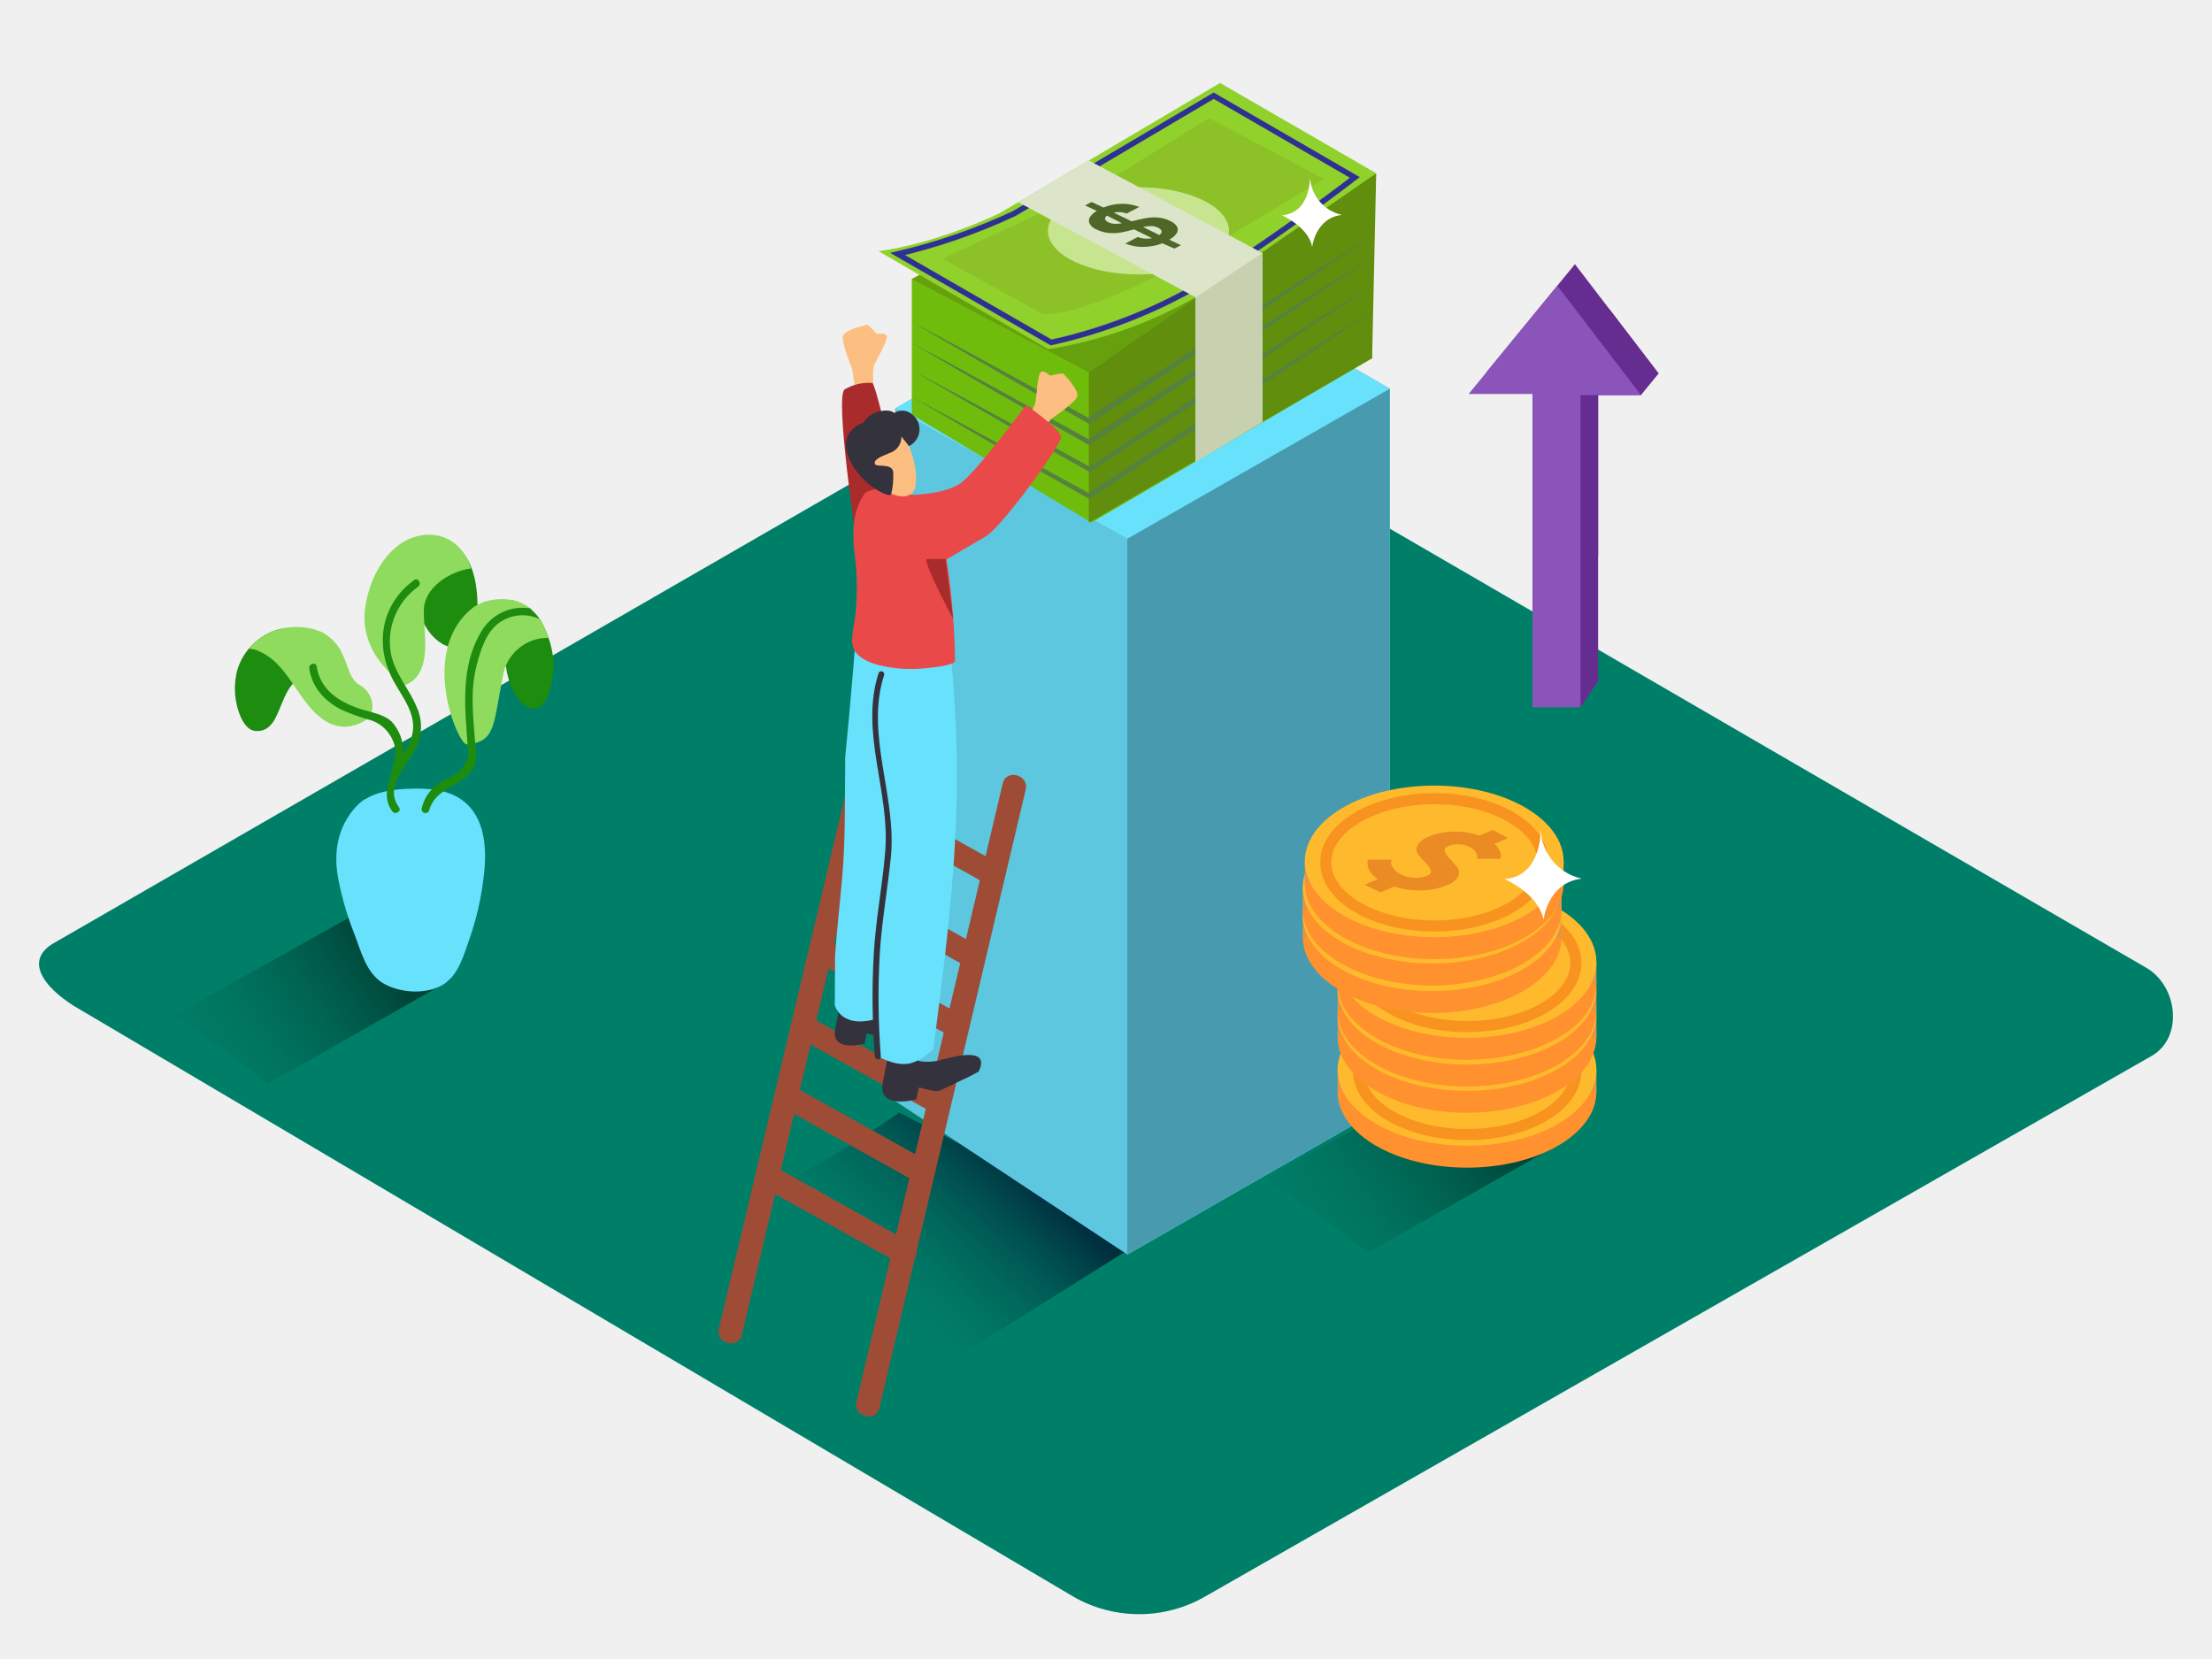
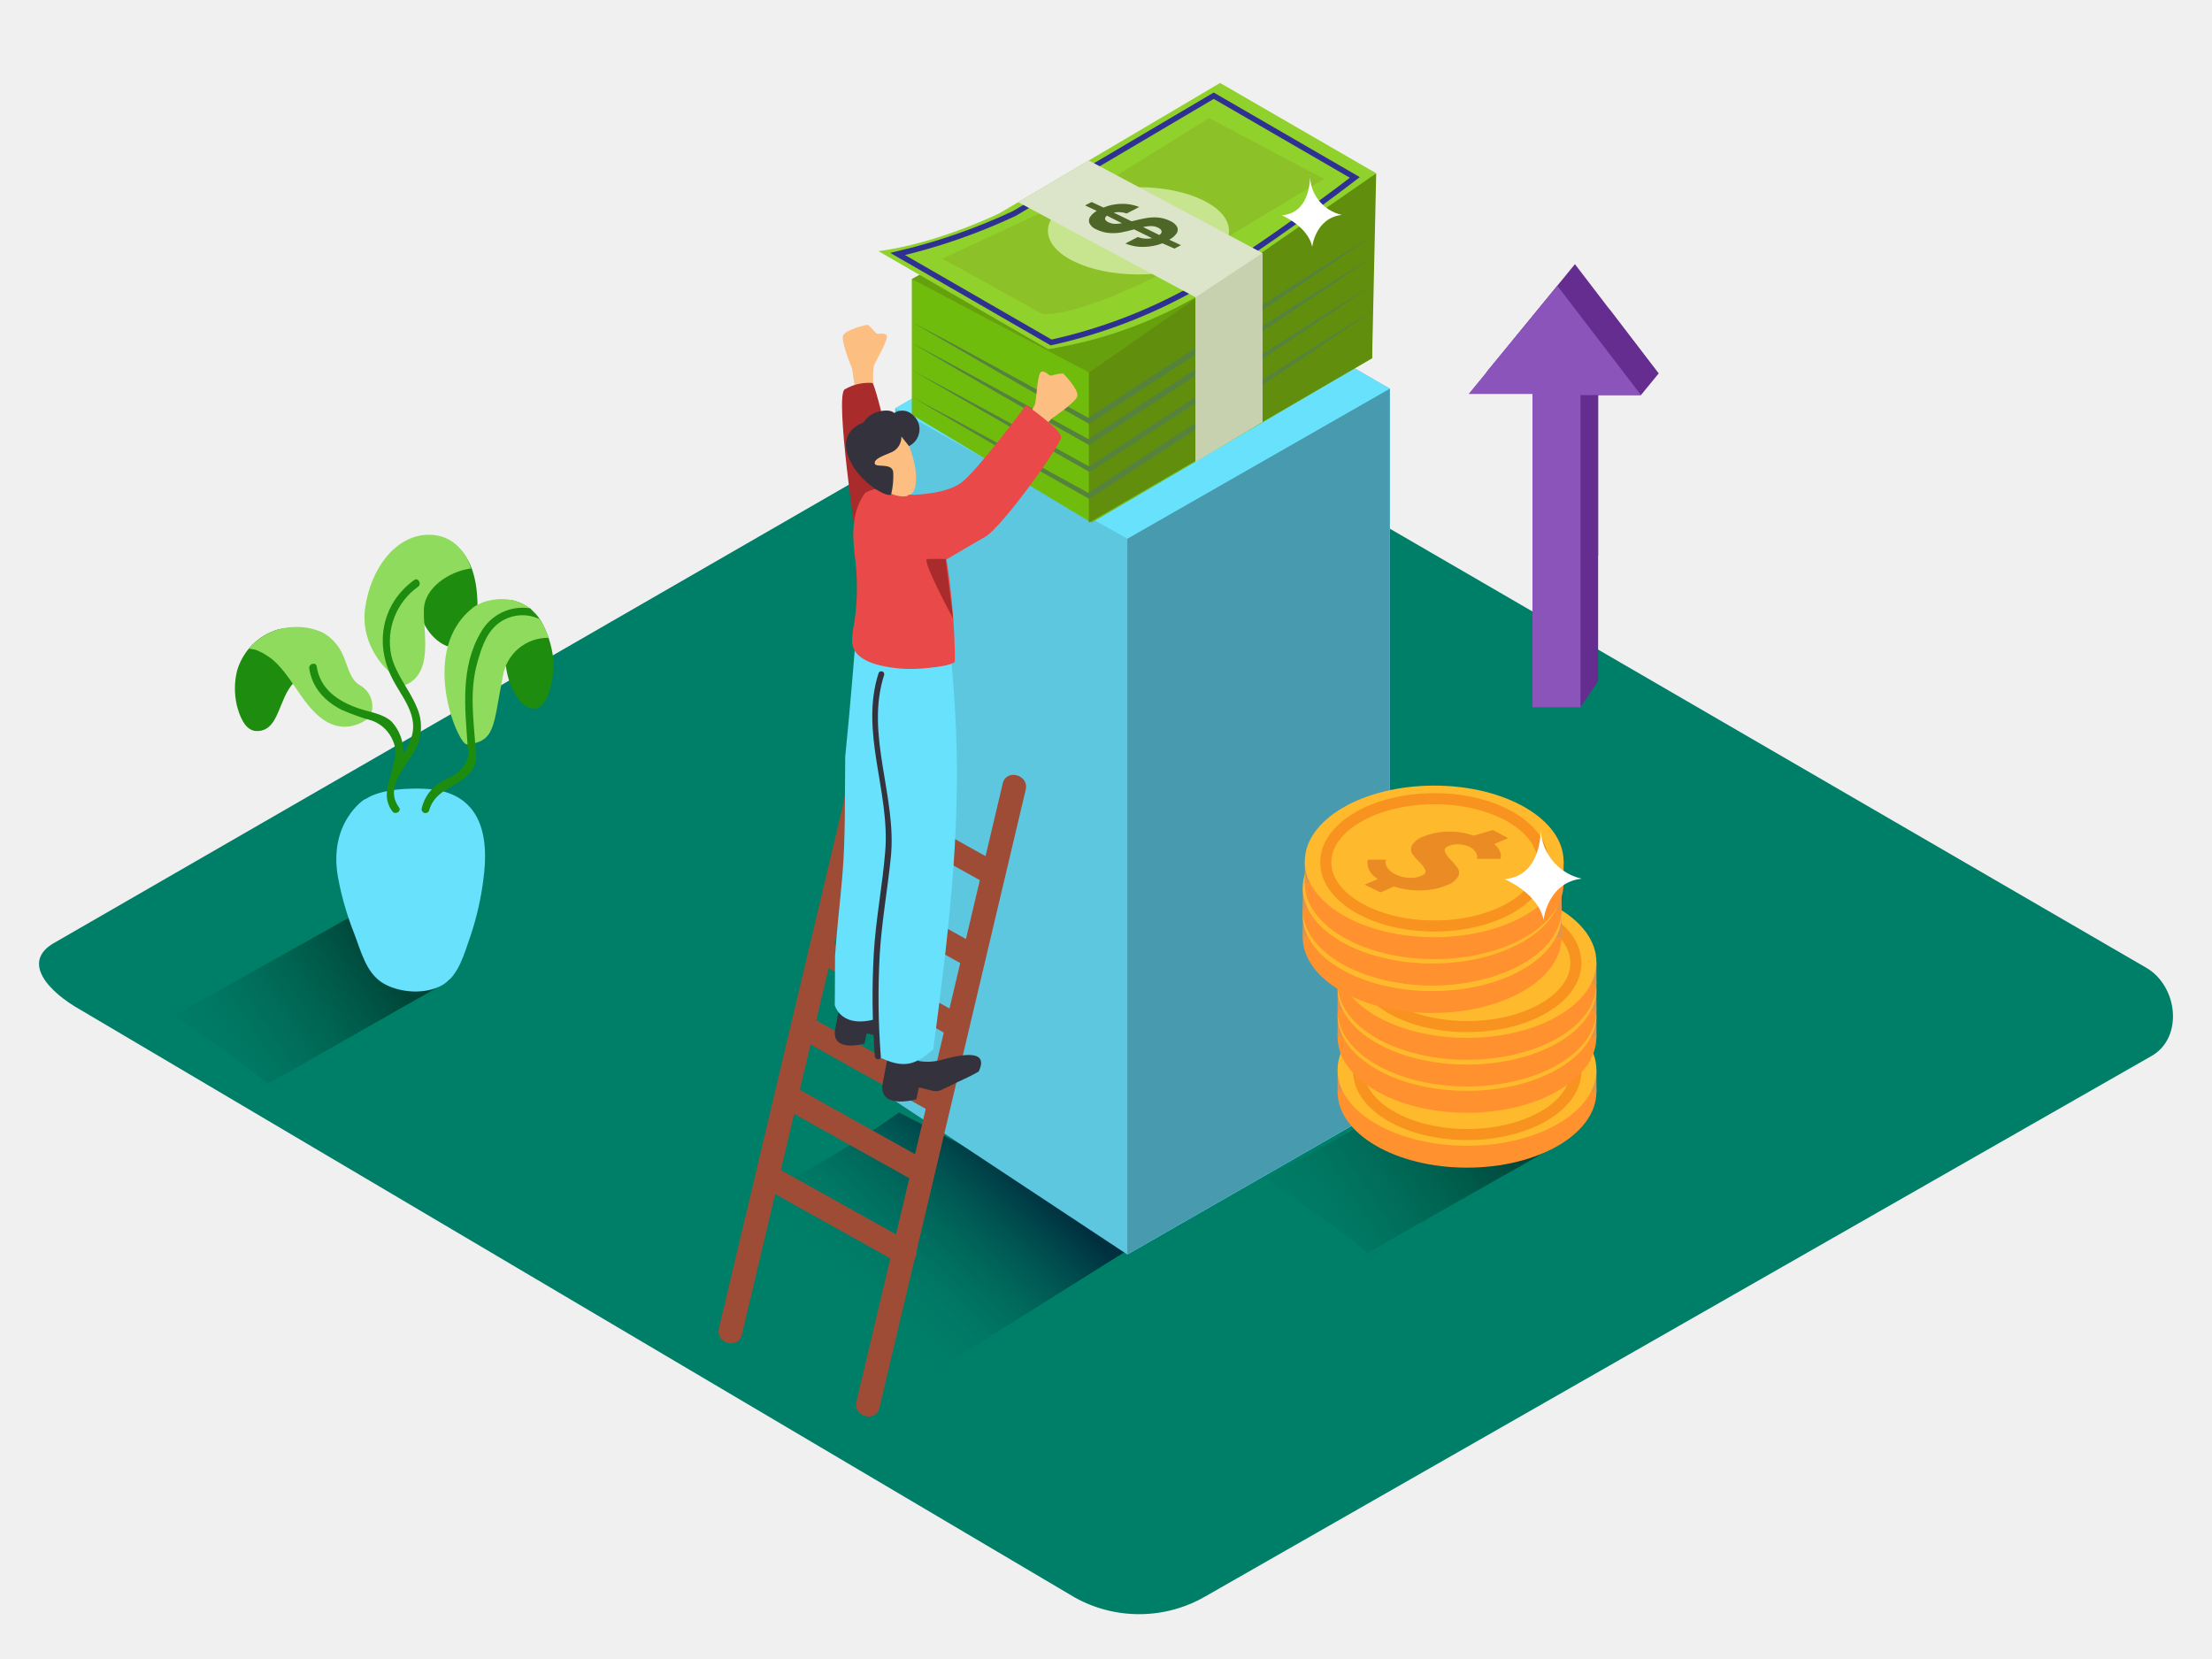
<svg xmlns="http://www.w3.org/2000/svg" xmlns:xlink="http://www.w3.org/1999/xlink" viewBox="0 0 400 300" data-imageid="money-motivation-isometric" imageName="Money motivation" class="illustrations_image" style="width: 172px;">
  <defs>
    <linearGradient id="linear-gradient" x1="28.97" y1="198.44" x2="69.06" y2="172.16" gradientUnits="userSpaceOnUse">
      <stop offset="0" stop-color="#fff" stop-opacity="0" />
      <stop offset="0.99" stop-color="gray" />
    </linearGradient>
    <linearGradient id="linear-gradient-2" x1="226.15" y1="229.25" x2="269.82" y2="200.62" xlink:href="#linear-gradient" />
    <linearGradient id="linear-gradient-3" x1="1129.51" y1="234.82" x2="1102.87" y2="206.57" gradientTransform="matrix(-1, 0, 0, 1, 1282.61, 0)" gradientUnits="userSpaceOnUse">
      <stop offset="0" stop-color="#fff" stop-opacity="0" />
      <stop offset="1" stop-color="#9e005d" />
    </linearGradient>
  </defs>
  <g style="isolation:isolate">
    <g id="Layer_2" data-name="Layer 2">
      <path d="M194.28,288.83,14.56,182.61c-5.72-3.21-10.63-8.49-5.05-11.94l180.37-104c2.71-1.68,6.82-2.78,9.57-1.18L388.11,175c5.72,3.32,6.75,12.6,1,15.93L218,288.66A23.9,23.9,0,0,1,194.28,288.83Z" fill="#007f68" />
      <path d="M48.42,196l33-18.76c-6.84-4.63-11.87-5.86-17.8-11.58L31.41,183.69C37.24,187.55,43,191.59,48.42,196Z" opacity="0.91" fill="url(#linear-gradient)" style="mix-blend-mode:multiply" />
      <path d="M247.34,226.53l36-20.44c-7.45-5-12.93-6.38-19.39-12.62l-35.11,19.7C235.16,217.39,241.4,221.78,247.34,226.53Z" opacity="0.91" fill="url(#linear-gradient-2)" style="mix-blend-mode:multiply" />
      <path d="M53.16,113.4a10.74,10.74,0,0,1,5.22,1,8.49,8.49,0,0,1,3.69,4.2c.8,1.69,1.16,4.1,2.83,5.19a4.91,4.91,0,0,1,1.65,1.44,4.31,4.31,0,0,1,.51,4c-.74,1.48-3.83,2.39-5.25,2.12" fill="#8fdb5e" />
      <path d="M51.8,113.58a11.06,11.06,0,0,0-1.57.26,11,11,0,0,0-7.34,7.37,13.32,13.32,0,0,0-.07,6.29c.4,1.67,1.39,4.56,3.43,4.69,2.75.17,3.65-2.41,4.52-4.52s1.78-4.44,4-5.28a5.93,5.93,0,0,1,6.36,1.43Z" fill="#1e8c0e" />
      <path d="M64.38,124.77c-1.66-2.15-3-4.5-4.65-6.69a19.92,19.92,0,0,0-3.23-3.91c-3.83-1.86-8.65-.15-11.47,3.1.39.12.93.14,1.23.25a10.9,10.9,0,0,1,4.38,3.1c1.69,1.87,3,4.17,4.51,6.16,2.43,3.23,5.66,5.89,9.83,4C67.65,129.51,65.56,126.29,64.38,124.77Z" fill="#8fdb5e" />
      <path d="M77.89,97.08s8.62-.68,8.46,13-13,4.67-10.22-3.55" fill="#1e8c0e" />
      <path d="M76.65,110.5c-.09-4.15,4.57-7.18,8.51-7.71-.62-2.39-3-6.22-7.8-6.09-5.9.15-10.33,6.15-11.33,13.22s4.34,11.55,4.34,11.55l2.85,2.43C78.47,121.84,76.52,114.29,76.65,110.5Z" fill="#8fdb5e" />
      <path d="M100.14,120.27a18,18,0,0,0-2-7.41,8.16,8.16,0,0,0-5.61-4.34l-4.86,9.35s7.24-12.66,4.28-2.91,6.79,20.67,8.12,6.14C100.11,120.81,100.12,120.54,100.14,120.27Z" fill="#1e8c0e" />
      <path d="M65.82,144.61s-6.49,4.22-4.69,14.1a54.23,54.23,0,0,0,2.88,10c1.26,3.21,2.18,7.36,5.42,9.18,3,1.69,7.69,2,10.73.14,2.78-1.7,3.78-5.56,4.8-8.43a52.35,52.35,0,0,0,2.49-10.9C90.52,134.83,65.82,144.61,65.82,144.61Z" fill="#68e1fd" class="target-color" />
      <ellipse cx="74.57" cy="146.05" rx="9.47" ry="3.42" fill="#68e1fd" class="target-color" />
      <path d="M75.33,127.81c-1.32-3.19-3.79-5.87-4.57-9.29A12.16,12.16,0,0,1,75.6,106.1c.72-.52,0-1.74-.71-1.21-6.05,4.4-7.22,11.9-3.7,18.29,1.09,2,2.52,3.88,3.19,6.07.87,2.85-.1,4.91-1.44,7a8.11,8.11,0,0,0-2.1-5.74c-1.57-1.46-3.89-1.7-5.84-2.36-3.77-1.27-7.09-3.43-7.73-7.63-.14-.89-1.48-.51-1.35.37.52,3.44,2.78,5.89,5.82,7.45a40.54,40.54,0,0,0,5.62,2,6.54,6.54,0,0,1,3.7,3.62c.89,2.06.29,3.47-.22,5.47-.65,2.59-1.69,4.82.1,7.28.52.72,1.74,0,1.21-.71-2.84-3.91,1.7-7.64,3.22-11A8.65,8.65,0,0,0,75.33,127.81Z" fill="#1e8c0e" />
      <path d="M92.79,119.23c-6-1.05-10.06,3.58-9.7,9.37a22,22,0,0,0,.8,4.29c.27,1,1,2.72.79,3.72a5.65,5.65,0,0,1-3.42,4c-2.6,1.23-4.27,2.7-5,5.55a.7.7,0,0,0,1.35.37c1.38-5.07,8.46-4.34,8.51-9.92,0-2.72-1.42-5.28-1.59-8-.29-4.77,2.82-8.92,7.93-8C93.3,120.74,93.68,119.39,92.79,119.23Z" fill="#1e8c0e" />
      <path d="M98.14,112.85c-2.32-4.28-6.53-5.28-10.66-4a13.6,13.6,0,0,0-1.66.81c-10.39,7.7-3,25.07-1.41,24.94,5.3-.44,4.75-3.55,6.52-12.26a8.22,8.22,0,0,1,8.27-7A15.39,15.39,0,0,0,98.14,112.85Z" fill="#8fdb5e" />
      <path d="M95.86,110A8.66,8.66,0,0,0,87,114.26c-3.8,6.35-2.92,13.75-2.42,20.76.06.89,1.47.9,1.4,0-.37-5.07-1.08-10.08.3-15.06.68-2.44,1.49-5.15,3.44-6.9a7.18,7.18,0,0,1,7.82-1.12l-.53-.72C96.63,110.83,96.24,110.43,95.86,110Z" fill="#1e8c0e" />
      <polyline points="161.9 73.83 161.9 199.12 203.85 226.85 251.32 199.63 251.32 70.27" opacity="0.3" />
      <polygon points="203.85 97.41 203.85 226.85 251.32 199.63 251.32 70.27 203.85 97.41" opacity="0.3" />
      <polygon points="161.9 73.83 209.69 46.24 251.32 70.27 203.85 97.41 161.9 73.83" opacity="0.3" />
      <path d="M162.58,201.18,207,224.13l-45.28,28.4h-1.18c-18.33-10.11-30.74-17.61-43.77-25.66C133.62,217.9,147,212.16,162.58,201.18Z" opacity="0.63" fill="url(#linear-gradient-3)" style="mix-blend-mode:multiply" />
      <polyline points="161.9 73.83 161.9 199.12 203.85 226.85 251.32 199.63 251.32 70.27" opacity="0.18" />
      <polyline points="161.9 73.83 161.9 199.12 203.85 226.85 251.32 199.63 251.32 70.27" fill="#68e1fd" class="target-color" />
      <polygon points="203.85 97.41 203.85 226.85 251.32 199.63 251.32 70.27 203.85 97.41" fill="#68e1fd" class="target-color" />
      <polyline points="161.9 73.83 161.9 199.12 203.85 226.85 251.32 199.63 251.32 70.27" opacity="0.12" />
      <polygon points="203.85 97.41 203.85 226.85 251.32 199.63 251.32 70.27 203.85 97.41" fill="#68e1fd" class="target-color" />
      <polygon points="203.85 97.41 203.85 226.85 251.32 199.63 251.32 70.27 203.85 97.41" opacity="0.31" />
      <polygon points="161.9 73.83 209.69 46.24 251.32 70.27 203.85 97.41 161.9 73.83" fill="#68e1fd" class="target-color" />
      <polygon points="248.12 31.95 164.88 50.45 164.88 74.98 197.38 94.51 248.12 64.77 248.12 31.95" fill="#70bc0d" />
      <polyline points="248.41 31.91 196.9 67.34 164.88 50.45 189.02 37.29" fill="#67a00d" />
      <path d="M158.85,45.42l30.7,17.72a78.86,78.86,0,0,0,26.65-9.39c13.74-7.84,32.66-22.42,32.66-22.42L220.63,15,180.72,38.57S169.68,44,158.85,45.42Z" fill="#91d12c" />
      <path d="M162.33,45.93l27.75,16a94.08,94.08,0,0,0,25.38-9.61C227.89,45.27,245,32.09,245,32.09L219.48,17.31,183.39,38.62A107.86,107.86,0,0,1,162.33,45.93Z" fill="none" stroke="#2e3192" stroke-miterlimit="10" />
      <polygon points="196.9 67.34 196.9 94.51 248.12 64.77 248.86 31.34 196.9 67.34" fill="#618e0c" />
      <path d="M199.65,33.15l19-11.8,20.76,11s-21.67,13.12-23.32,14S196.42,57.2,188.52,56.78l-18.09-10Z" fill="#8cc127" />
      <ellipse cx="205.87" cy="41.74" rx="16.37" ry="7.89" fill="#c7e58f" />
      <path d="M164.88,58.21Q173,62.49,181,66.88t16.08,8.83l-.47,0,12.79-8.39L222.27,59l12.89-8.23q6.45-4.1,13-8.12-6.3,4.33-12.65,8.59l-12.72,8.48L210,68.16l-12.83,8.33-.23.15-.24-.13q-8-4.48-15.94-9.07T164.88,58.21Z" fill="#55823d" />
      <path d="M164.88,62Q173,66.33,181,70.72t16.08,8.83l-.47,0,12.79-8.39,12.84-8.31,12.89-8.23q6.45-4.1,13-8.12-6.3,4.33-12.65,8.59l-12.72,8.48L210,72l-12.83,8.33-.23.15-.24-.13q-8-4.48-15.94-9.07T164.88,62Z" fill="#55823d" />
      <path d="M165,67q8.11,4.29,16.16,8.68t16.08,8.83l-.47,0,12.79-8.39,12.84-8.31,12.89-8.23q6.45-4.1,13-8.12Q242,55.77,235.61,60l-12.72,8.48-12.78,8.4-12.83,8.33-.23.15-.24-.13q-8-4.48-15.94-9.07T165,67Z" fill="#55823d" />
      <path d="M164.88,71.77Q173,76.06,181,80.45t16.08,8.83l-.47,0,12.79-8.39,12.84-8.31,12.89-8.23q6.45-4.1,13-8.12-6.3,4.33-12.65,8.59l-12.72,8.48L210,81.72l-12.83,8.33-.23.15-.24-.13q-8-4.48-15.94-9.07T164.88,71.77Z" fill="#55823d" />
      <polygon points="184.12 36.56 216.2 53.76 216.2 83.48 228.28 76.29 228.28 45.76 196.9 29.02 184.12 36.56" fill="#dce5ca" />
      <polygon points="216.2 53.76 228.28 45.76 228.28 76.29 216.2 83.48 216.2 53.76" fill="#c7d1b0" />
      <path d="M209.35,39.33a6.2,6.2,0,0,1,2.26.63,2.72,2.72,0,0,1,1.22,1,1.17,1.17,0,0,1-.06,1.24,3.47,3.47,0,0,1-1.34,1.14l2.13,1-1.18.61L210.2,44a9.85,9.85,0,0,1-3.23.64,8.11,8.11,0,0,1-3.47-.61l2.25-1.17a4.49,4.49,0,0,0,1.47.3,4.26,4.26,0,0,0,1.1-.09l-3.23-1.59c-.93.25-1.73.44-2.38.56a8.62,8.62,0,0,1-2.16.09,6.26,6.26,0,0,1-2.28-.64A2.39,2.39,0,0,1,197,40.37a1.23,1.23,0,0,1,.18-1.23,3.76,3.76,0,0,1,1.15-1l-2.11-1,1.18-.61,2.14,1a8.88,8.88,0,0,1,3.18-.67,8.06,8.06,0,0,1,3.29.57l-2.28,1.18a4.19,4.19,0,0,0-1.33-.25,3.78,3.78,0,0,0-1,.09L204.59,40l.14,0q1.43-.37,2.45-.55A8.51,8.51,0,0,1,209.35,39.33Zm.71,2.55c0-.27-.23-.51-.66-.72a2.88,2.88,0,0,0-1.36-.28,7.55,7.55,0,0,0-1.34.17l2.94,1.45c.28-.2.42-.4.42-.61m-7.11-1.49L200.18,39a.78.78,0,0,0-.36.52c0,.24.19.46.61.67a2.93,2.93,0,0,0,1.32.29,7.36,7.36,0,0,0,1.2-.12" fill="#4e6628" />
      <path d="M156.5,128.43,130,240.24c-.64,2.69,3.51,3.84,4.15,1.14l26.46-111.81c.64-2.69-3.51-3.84-4.15-1.14Z" fill="#9e4c36" />
      <path d="M181.33,141.67,154.87,253.47c-.64,2.69,3.51,3.84,4.15,1.14l26.46-111.81c.64-2.69-3.51-3.84-4.15-1.14Z" fill="#9e4c36" />
      <path d="M153.74,146.07l24.83,13.87c2.42,1.35,4.59-2.36,2.17-3.71l-24.83-13.87c-2.42-1.35-4.59,2.36-2.17,3.71Z" fill="#9e4c36" />
      <path d="M151.15,161.61,175,174.91c2.42,1.35,4.59-2.36,2.17-3.71l-23.82-13.3c-2.42-1.35-4.59,2.36-2.17,3.71Z" fill="#9e4c36" />
      <path d="M148.27,174.2l23.78,13.29c2.42,1.35,4.59-2.36,2.17-3.71l-23.78-13.29c-2.42-1.35-4.59,2.36-2.17,3.71Z" fill="#9e4c36" />
      <path d="M144.53,187.74,168.1,200.9c2.42,1.35,4.59-2.36,2.17-3.71L146.7,184c-2.42-1.35-4.59,2.36-2.17,3.71Z" fill="#9e4c36" />
      <path d="M141.29,200.13l23.61,13.19c2.42,1.35,4.59-2.36,2.17-3.71l-23.61-13.19c-2.42-1.35-4.59,2.36-2.17,3.71Z" fill="#9e4c36" />
      <path d="M137.69,214.54l24.83,13.87c2.42,1.35,4.59-2.36,2.17-3.71l-24.83-13.87c-2.42-1.35-4.59,2.36-2.17,3.71Z" fill="#9e4c36" />
      <path d="M184.2,77.41s2.74-3.34,3-4.46.38-5.66,1.18-5.76,1.25.83,1.73.73a9.93,9.93,0,0,1,2.12-.39c.17.12,2.92,3,2.58,4.14s-4.62,4-4.62,4L185,81.37" fill="#fcbf81" />
      <path d="M158.07,71.39s-.44-4.3,0-5.35,2.82-4.93,2.2-5.46-1.5,0-1.85-.35-1.34-1.5-1.55-1.5-4.08.88-4.43,2,1.63,5.9,1.63,5.9l1.19,7.62" fill="#fcbf81" />
      <path d="M163.67,92.6s-5.2-23.2-5.93-23.35a8.52,8.52,0,0,0-5,1.17c-1.81,1.17,2.12,27.43,2.12,27.43" fill="#aa2b2b" />
      <path d="M161.05,188.58l3.46,1.56a2,2,0,0,0,1.33,1.43.79.79,0,0,0,.47.32,9.36,9.36,0,0,0,4.29-.34c1.75-.4,8.61-2.41,6.37,2.22-1.28.76-2.7,1.38-4,2-.73.37-1.47.74-2.22,1.07a4.22,4.22,0,0,1-1.29.48c-1,.07-3.23-.84-3.31-.6s-.44,2.06-.44,2.06-6.24,1.83-6.18-2.25C159.54,196,161.05,188.58,161.05,188.58Z" fill="#34323d" />
      <path d="M157.91,182.77s6.21-2.18,7.65-2.17,3.82.7,1.5,3.17c0,0-6.63,3.62-7.47,3.68s-2.81-.73-2.88-.52-.38,1.79-.38,1.79-5.43,1.59-5.38-2c0-.46,1.32-6.94,1.32-6.94" fill="#34323d" />
      <path d="M159,151.75c.22-12,.78-24.11-.8-36.08.14-3.07-2-1.27-1.77-2.48,1.87-9.76,15.27,3.11,15.27,3.11.54.52.37,3.55.43,4.24q.51,5.75.75,11.52c.83,19.42-1.59,38.48-4.11,57.69-3.3,2.87-5.37,3.64-10.12,1.24,0-12.7.12-25.41.32-38.11Q159,152.32,159,151.75Z" fill="#68e1fd" class="target-color" />
      <path d="M151,172.93c.31-4.78.89-9.55,1.3-14.28.63-7.25.44-14.51.54-21.77.91-9,1.82-20.44,1.82-20.44l7.45,2.07s4.84,62.74-2.59,65.4-8.57-2.17-8.57-2.17S151,178.05,151,172.93Z" fill="#68e1fd" class="target-color" />
      <path d="M154.07,116a20,20,0,0,1,.48-3.74,44.61,44.61,0,0,0,0-12c-.46-3.85-.49-7.84,1.89-11.12,3.43-2,8.2-.21,11.08,1.91,3.91,2.88,5.22,22.44,5.16,28.49,0,.85-5.18,1.29-5.77,1.33a24.36,24.36,0,0,1-8-.6c-1.87-.5-4.2-1.43-4.72-3.52A3.89,3.89,0,0,1,154.07,116Z" fill="#ea4949" />
      <path d="M158.9,121.65a.54.54,0,0,1,1,.34c-3.53,10.82,2.32,22,1.19,33.06-.6,5.82-1.63,11.54-2,17.39a139.5,139.5,0,0,0,.19,18.64c.05.69-1,.63-1.08-.05a139.5,139.5,0,0,1-.19-18.64c.36-6.17,1.56-12.21,2.06-18.36C161,143.18,155.4,132.36,158.9,121.65Z" fill="#34323d" />
      <path d="M163.1,78.05c.33.07,3.3,6.22,2.39,10.06s-7.53.2-9.27-2.63S156.93,76.72,163.1,78.05Z" fill="#fcbf81" />
      <path d="M163,78.93a3,3,0,0,1-1.69,2.81c-1.78.74-3.26,1.25-3.13,2.08s3.26-.25,3.35,1.66a14.27,14.27,0,0,1-.36,3.84c-.16.95-5.7-1.71-7.69-6.54s2.44-6.31,2.65-6.35a4.55,4.55,0,0,1,2.74-2c2.18-.57,2.83.26,2.83.26a2.66,2.66,0,0,1,3.22.22,3.39,3.39,0,0,1-.55,5.76Z" fill="#34323d" />
      <path d="M164.15,89.51s6.68.06,9.72-2.26,11.68-14,11.68-14,6.32,4.37,6.33,5.79-10.72,16.31-13.68,18-9.15,5.37-9.15,5.37" fill="#ea4949" />
      <path d="M171,101.09s-2.25-.06-3.34,0,4.7,10.79,4.7,10.79Z" fill="#aa2b2b" />
      <ellipse cx="265.28" cy="197.44" rx="23.4" ry="13.71" fill="#ff912e" />
      <polygon points="241.88 197.44 241.88 193.48 244.43 196.65 241.88 197.44" fill="#e0944f" />
      <polygon points="288.69 193.48 288.69 197.44 285.72 197.44 287.89 194.26 288.69 193.48" fill="#e0944f" />
      <ellipse cx="265.28" cy="193.48" rx="23.4" ry="13.71" fill="#ffb92c" />
-       <path d="M277.15,191.65a1.83,1.83,0,0,1,.19,1l-.09.36-4.27,0a1.94,1.94,0,0,0,.08-.36,1.6,1.6,0,0,0-.26-.78,2.34,2.34,0,0,0-1-.95,4.68,4.68,0,0,0-2-.53,4.33,4.33,0,0,0-1.91.29q-.9.38-.69,1a3.7,3.7,0,0,0,.91,1.34,16.27,16.27,0,0,1,1.3,1.49,1.56,1.56,0,0,1,.23,1.65,3.68,3.68,0,0,1-2.08,1.62,12.29,12.29,0,0,1-4.53.94,14.48,14.48,0,0,1-5-.7l-2.46,1.06-2.88-1.4,2.39-1a5.39,5.39,0,0,1-1.14-1,3,3,0,0,1-.57-1,3.14,3.14,0,0,1-.15-.77,1.67,1.67,0,0,1,0-.54l.08-.2h4.27a3.41,3.41,0,0,0-.1.43,1.82,1.82,0,0,0,.34,1,3.21,3.21,0,0,0,1.42,1.21,6.07,6.07,0,0,0,2.48.64,5.17,5.17,0,0,0,2.29-.37q.89-.38.67-1a3.69,3.69,0,0,0-.94-1.34,13.68,13.68,0,0,1-1.31-1.48,1.53,1.53,0,0,1-.18-1.66,4,4,0,0,1,2.18-1.65,11.76,11.76,0,0,1,4.34-.85,12.54,12.54,0,0,1,4.63.72l2.45-1.05,2.68,1.46-2.46,1.06A3.5,3.5,0,0,1,277.15,191.65Z" fill="#ea8b24" />
+       <path d="M277.15,191.65a1.83,1.83,0,0,1,.19,1l-.09.36-4.27,0a1.94,1.94,0,0,0,.08-.36,1.6,1.6,0,0,0-.26-.78,2.34,2.34,0,0,0-1-.95,4.68,4.68,0,0,0-2-.53,4.33,4.33,0,0,0-1.91.29q-.9.38-.69,1a3.7,3.7,0,0,0,.91,1.34,16.27,16.27,0,0,1,1.3,1.49,1.56,1.56,0,0,1,.23,1.65,3.68,3.68,0,0,1-2.08,1.62,12.29,12.29,0,0,1-4.53.94,14.48,14.48,0,0,1-5-.7l-2.46,1.06-2.88-1.4,2.39-1a5.39,5.39,0,0,1-1.14-1,3,3,0,0,1-.57-1,3.14,3.14,0,0,1-.15-.77,1.67,1.67,0,0,1,0-.54l.08-.2h3.27a3.41,3.41,0,0,0-.1.43,1.82,1.82,0,0,0,.34,1,3.21,3.21,0,0,0,1.42,1.21,6.07,6.07,0,0,0,2.48.64,5.17,5.17,0,0,0,2.29-.37q.89-.38.67-1a3.69,3.69,0,0,0-.94-1.34,13.68,13.68,0,0,1-1.31-1.48,1.53,1.53,0,0,1-.18-1.66,4,4,0,0,1,2.18-1.65,11.76,11.76,0,0,1,4.34-.85,12.54,12.54,0,0,1,4.63.72l2.45-1.05,2.68,1.46-2.46,1.06A3.5,3.5,0,0,1,277.15,191.65Z" fill="#ea8b24" />
      <ellipse cx="265.32" cy="193.65" rx="19.65" ry="11.51" fill="none" stroke="#f7931e" stroke-miterlimit="10" stroke-width="2" />
      <ellipse cx="265.28" cy="187.51" rx="23.4" ry="13.71" fill="#ff912e" />
      <polygon points="241.88 187.51 241.88 183.55 244.43 186.71 241.88 187.51" fill="#e0944f" />
      <polygon points="288.69 183.55 288.69 187.51 285.72 187.51 287.89 184.33 288.69 183.55" fill="#e0944f" />
      <ellipse cx="265.28" cy="183.55" rx="23.4" ry="13.71" fill="#ffb92c" />
-       <path d="M277.15,181.72a1.83,1.83,0,0,1,.19,1l-.09.36-4.27,0a1.94,1.94,0,0,0,.08-.36,1.6,1.6,0,0,0-.26-.78,2.34,2.34,0,0,0-1-.95,4.68,4.68,0,0,0-2-.53,4.33,4.33,0,0,0-1.91.29q-.9.38-.69,1a3.7,3.7,0,0,0,.91,1.34,16.27,16.27,0,0,1,1.3,1.49,1.56,1.56,0,0,1,.23,1.65,3.68,3.68,0,0,1-2.08,1.62,12.29,12.29,0,0,1-4.53.94,14.48,14.48,0,0,1-5-.7l-2.46,1.06-2.88-1.4,2.39-1a5.39,5.39,0,0,1-1.14-1,3,3,0,0,1-.57-1,3.14,3.14,0,0,1-.15-.77,1.67,1.67,0,0,1,0-.54l.08-.2h4.27a3.41,3.41,0,0,0-.1.43,1.82,1.82,0,0,0,.34,1,3.21,3.21,0,0,0,1.42,1.21,6.07,6.07,0,0,0,2.48.64,5.17,5.17,0,0,0,2.29-.37q.89-.38.67-1a3.69,3.69,0,0,0-.94-1.34,13.68,13.68,0,0,1-1.31-1.48,1.53,1.53,0,0,1-.18-1.66,4,4,0,0,1,2.18-1.65,11.76,11.76,0,0,1,4.34-.85,12.54,12.54,0,0,1,4.63.72l2.45-1.05,2.68,1.46-2.46,1.06A3.5,3.5,0,0,1,277.15,181.72Z" fill="#ea8b24" />
+       <path d="M277.15,181.72a1.83,1.83,0,0,1,.19,1l-.09.36-4.27,0a1.94,1.94,0,0,0,.08-.36,1.6,1.6,0,0,0-.26-.78,2.34,2.34,0,0,0-1-.95,4.68,4.68,0,0,0-2-.53,4.33,4.33,0,0,0-1.91.29q-.9.38-.69,1a3.7,3.7,0,0,0,.91,1.34,16.27,16.27,0,0,1,1.3,1.49,1.56,1.56,0,0,1,.23,1.65,3.68,3.68,0,0,1-2.08,1.62,12.29,12.29,0,0,1-4.53.94,14.48,14.48,0,0,1-5-.7l-2.46,1.06-2.88-1.4,2.39-1a5.39,5.39,0,0,1-1.14-1,3,3,0,0,1-.57-1,3.14,3.14,0,0,1-.15-.77,1.67,1.67,0,0,1,0-.54l.08-.2h3.27a3.41,3.41,0,0,0-.1.43,1.82,1.82,0,0,0,.34,1,3.21,3.21,0,0,0,1.42,1.21,6.07,6.07,0,0,0,2.48.64,5.17,5.17,0,0,0,2.29-.37q.89-.38.67-1a3.69,3.69,0,0,0-.94-1.34,13.68,13.68,0,0,1-1.31-1.48,1.53,1.53,0,0,1-.18-1.66,4,4,0,0,1,2.18-1.65,11.76,11.76,0,0,1,4.34-.85,12.54,12.54,0,0,1,4.63.72l2.45-1.05,2.68,1.46-2.46,1.06A3.5,3.5,0,0,1,277.15,181.72Z" fill="#ea8b24" />
      <ellipse cx="265.32" cy="183.71" rx="19.65" ry="11.51" fill="none" stroke="#f7931e" stroke-miterlimit="10" stroke-width="2" />
      <ellipse cx="265.28" cy="182.76" rx="23.4" ry="13.71" fill="#ff912e" />
      <polygon points="241.88 182.76 241.88 178.8 244.43 181.97 241.88 182.76" fill="#e0944f" />
      <polygon points="288.69 178.8 288.69 182.76 285.72 182.76 287.89 179.58 288.69 178.8" fill="#e0944f" />
      <ellipse cx="265.28" cy="178.8" rx="23.4" ry="13.71" fill="#ffb92c" />
-       <path d="M277.15,177a1.83,1.83,0,0,1,.19,1l-.09.36-4.27,0a1.94,1.94,0,0,0,.08-.36,1.6,1.6,0,0,0-.26-.78,2.34,2.34,0,0,0-1-.95,4.68,4.68,0,0,0-2-.53,4.33,4.33,0,0,0-1.91.29q-.9.38-.69,1a3.7,3.7,0,0,0,.91,1.34,16.27,16.27,0,0,1,1.3,1.49,1.56,1.56,0,0,1,.23,1.65,3.68,3.68,0,0,1-2.08,1.62,12.29,12.29,0,0,1-4.53.94,14.48,14.48,0,0,1-5-.7l-2.46,1.06-2.88-1.4,2.39-1a5.39,5.39,0,0,1-1.14-1,3,3,0,0,1-.57-1,3.14,3.14,0,0,1-.15-.77,1.67,1.67,0,0,1,0-.54l.08-.2h4.27a3.41,3.41,0,0,0-.1.43,1.82,1.82,0,0,0,.34,1,3.21,3.21,0,0,0,1.42,1.21,6.07,6.07,0,0,0,2.48.64,5.17,5.17,0,0,0,2.29-.37q.89-.38.67-1a3.69,3.69,0,0,0-.94-1.34,13.68,13.68,0,0,1-1.31-1.48,1.53,1.53,0,0,1-.18-1.66,4,4,0,0,1,2.18-1.65,11.76,11.76,0,0,1,4.34-.85,12.54,12.54,0,0,1,4.63.72l2.45-1.05,2.68,1.46-2.46,1.06A3.5,3.5,0,0,1,277.15,177Z" fill="#ea8b24" />
+       <path d="M277.15,177a1.83,1.83,0,0,1,.19,1l-.09.36-4.27,0a1.94,1.94,0,0,0,.08-.36,1.6,1.6,0,0,0-.26-.78,2.34,2.34,0,0,0-1-.95,4.68,4.68,0,0,0-2-.53,4.33,4.33,0,0,0-1.91.29q-.9.38-.69,1a3.7,3.7,0,0,0,.91,1.34,16.27,16.27,0,0,1,1.3,1.49,1.56,1.56,0,0,1,.23,1.65,3.68,3.68,0,0,1-2.08,1.62,12.29,12.29,0,0,1-4.53.94,14.48,14.48,0,0,1-5-.7l-2.46,1.06-2.88-1.4,2.39-1a5.39,5.39,0,0,1-1.14-1,3,3,0,0,1-.57-1,3.14,3.14,0,0,1-.15-.77,1.67,1.67,0,0,1,0-.54l.08-.2h3.27a3.41,3.41,0,0,0-.1.43,1.82,1.82,0,0,0,.34,1,3.21,3.21,0,0,0,1.42,1.21,6.07,6.07,0,0,0,2.48.64,5.17,5.17,0,0,0,2.29-.37q.89-.38.67-1a3.69,3.69,0,0,0-.94-1.34,13.68,13.68,0,0,1-1.31-1.48,1.53,1.53,0,0,1-.18-1.66,4,4,0,0,1,2.18-1.65,11.76,11.76,0,0,1,4.34-.85,12.54,12.54,0,0,1,4.63.72l2.45-1.05,2.68,1.46-2.46,1.06A3.5,3.5,0,0,1,277.15,177Z" fill="#ea8b24" />
      <ellipse cx="265.32" cy="178.97" rx="19.65" ry="11.51" fill="none" stroke="#f7931e" stroke-miterlimit="10" stroke-width="2" />
      <ellipse cx="265.28" cy="177.93" rx="23.4" ry="13.71" fill="#ff912e" />
      <polygon points="241.88 177.93 241.88 173.97 244.43 177.13 241.88 177.93" fill="#e0944f" />
      <polygon points="288.69 173.97 288.69 177.93 285.72 177.93 287.89 174.75 288.69 173.97" fill="#e0944f" />
      <ellipse cx="265.28" cy="173.97" rx="23.4" ry="13.71" fill="#ffb92c" />
-       <path d="M277.15,172.13a1.83,1.83,0,0,1,.19,1l-.09.36-4.27,0a1.94,1.94,0,0,0,.08-.36,1.6,1.6,0,0,0-.26-.78,2.34,2.34,0,0,0-1-.95,4.68,4.68,0,0,0-2-.53,4.33,4.33,0,0,0-1.91.29q-.9.38-.69,1a3.7,3.7,0,0,0,.91,1.34,16.27,16.27,0,0,1,1.3,1.49,1.56,1.56,0,0,1,.23,1.65,3.68,3.68,0,0,1-2.08,1.62,12.29,12.29,0,0,1-4.53.94,14.48,14.48,0,0,1-5-.7l-2.46,1.06-2.88-1.4,2.39-1a5.39,5.39,0,0,1-1.14-1,3,3,0,0,1-.57-1,3.14,3.14,0,0,1-.15-.77,1.67,1.67,0,0,1,0-.54l.08-.2h4.27a3.41,3.41,0,0,0-.1.43,1.82,1.82,0,0,0,.34,1,3.21,3.21,0,0,0,1.42,1.21,6.07,6.07,0,0,0,2.48.64,5.17,5.17,0,0,0,2.29-.37q.89-.38.67-1a3.69,3.69,0,0,0-.94-1.34,13.68,13.68,0,0,1-1.31-1.48,1.53,1.53,0,0,1-.18-1.66,4,4,0,0,1,2.18-1.65,11.76,11.76,0,0,1,4.34-.85,12.54,12.54,0,0,1,4.63.72l2.45-1.05,2.68,1.46-2.46,1.06A3.5,3.5,0,0,1,277.15,172.13Z" fill="#ea8b24" />
+       <path d="M277.15,172.13a1.83,1.83,0,0,1,.19,1l-.09.36-4.27,0a1.94,1.94,0,0,0,.08-.36,1.6,1.6,0,0,0-.26-.78,2.34,2.34,0,0,0-1-.95,4.68,4.68,0,0,0-2-.53,4.33,4.33,0,0,0-1.91.29q-.9.38-.69,1a3.7,3.7,0,0,0,.91,1.34,16.27,16.27,0,0,1,1.3,1.49,1.56,1.56,0,0,1,.23,1.65,3.68,3.68,0,0,1-2.08,1.62,12.29,12.29,0,0,1-4.53.94,14.48,14.48,0,0,1-5-.7l-2.46,1.06-2.88-1.4,2.39-1a5.39,5.39,0,0,1-1.14-1,3,3,0,0,1-.57-1,3.14,3.14,0,0,1-.15-.77,1.67,1.67,0,0,1,0-.54l.08-.2h3.27a3.41,3.41,0,0,0-.1.43,1.82,1.82,0,0,0,.34,1,3.21,3.21,0,0,0,1.42,1.21,6.07,6.07,0,0,0,2.48.64,5.17,5.17,0,0,0,2.29-.37q.89-.38.67-1a3.69,3.69,0,0,0-.94-1.34,13.68,13.68,0,0,1-1.31-1.48,1.53,1.53,0,0,1-.18-1.66,4,4,0,0,1,2.18-1.65,11.76,11.76,0,0,1,4.34-.85,12.54,12.54,0,0,1,4.63.72l2.45-1.05,2.68,1.46-2.46,1.06A3.5,3.5,0,0,1,277.15,172.13Z" fill="#ea8b24" />
      <ellipse cx="265.32" cy="174.13" rx="19.65" ry="11.51" fill="none" stroke="#f7931e" stroke-miterlimit="10" stroke-width="2" />
      <ellipse cx="258.98" cy="169.47" rx="23.4" ry="13.71" fill="#ff912e" />
      <polygon points="235.58 169.47 235.58 165.51 238.13 168.68 235.58 169.47" fill="#e0944f" />
      <polygon points="282.39 165.51 282.39 169.47 279.42 169.47 281.6 166.29 282.39 165.51" fill="#e0944f" />
      <ellipse cx="258.98" cy="165.51" rx="23.4" ry="13.71" fill="#ffb92c" />
-       <path d="M270.86,163.68a1.83,1.83,0,0,1,.19,1l-.09.36-4.27,0a1.94,1.94,0,0,0,.08-.36,1.6,1.6,0,0,0-.26-.78,2.34,2.34,0,0,0-1-.95,4.68,4.68,0,0,0-2-.53,4.33,4.33,0,0,0-1.91.29q-.9.38-.69,1a3.7,3.7,0,0,0,.91,1.34,16.27,16.27,0,0,1,1.3,1.49,1.56,1.56,0,0,1,.23,1.65,3.68,3.68,0,0,1-2.08,1.62,12.29,12.29,0,0,1-4.53.94,14.48,14.48,0,0,1-5-.7l-2.46,1.06-2.88-1.4,2.39-1a5.39,5.39,0,0,1-1.14-1,3,3,0,0,1-.57-1,3.14,3.14,0,0,1-.15-.77,1.67,1.67,0,0,1,0-.54l.08-.2h4.27a3.41,3.41,0,0,0-.1.43,1.82,1.82,0,0,0,.34,1,3.21,3.21,0,0,0,1.42,1.21,6.07,6.07,0,0,0,2.48.64,5.17,5.17,0,0,0,2.29-.37q.89-.38.67-1a3.69,3.69,0,0,0-.94-1.34,13.68,13.68,0,0,1-1.31-1.48,1.53,1.53,0,0,1-.18-1.66,4,4,0,0,1,2.18-1.65,11.76,11.76,0,0,1,4.34-.85,12.54,12.54,0,0,1,4.63.72l2.45-1.05,2.68,1.46-2.46,1.06A3.5,3.5,0,0,1,270.86,163.68Z" fill="#ea8b24" />
+       <path d="M270.86,163.68a1.83,1.83,0,0,1,.19,1l-.09.36-4.27,0a1.94,1.94,0,0,0,.08-.36,1.6,1.6,0,0,0-.26-.78,2.34,2.34,0,0,0-1-.95,4.68,4.68,0,0,0-2-.53,4.33,4.33,0,0,0-1.91.29q-.9.38-.69,1a3.7,3.7,0,0,0,.91,1.34,16.27,16.27,0,0,1,1.3,1.49,1.56,1.56,0,0,1,.23,1.65,3.68,3.68,0,0,1-2.08,1.62,12.29,12.29,0,0,1-4.53.94,14.48,14.48,0,0,1-5-.7l-2.46,1.06-2.88-1.4,2.39-1a5.39,5.39,0,0,1-1.14-1,3,3,0,0,1-.57-1,3.14,3.14,0,0,1-.15-.77,1.67,1.67,0,0,1,0-.54l.08-.2h3.27a3.41,3.41,0,0,0-.1.43,1.82,1.82,0,0,0,.34,1,3.21,3.21,0,0,0,1.42,1.21,6.07,6.07,0,0,0,2.48.64,5.17,5.17,0,0,0,2.29-.37q.89-.38.67-1a3.69,3.69,0,0,0-.94-1.34,13.68,13.68,0,0,1-1.31-1.48,1.53,1.53,0,0,1-.18-1.66,4,4,0,0,1,2.18-1.65,11.76,11.76,0,0,1,4.34-.85,12.54,12.54,0,0,1,4.63.72l2.45-1.05,2.68,1.46-2.46,1.06A3.5,3.5,0,0,1,270.86,163.68Z" fill="#ea8b24" />
      <ellipse cx="259.03" cy="165.68" rx="19.65" ry="11.51" fill="none" stroke="#f7931e" stroke-miterlimit="10" stroke-width="2" />
      <ellipse cx="258.98" cy="164.48" rx="23.4" ry="13.71" fill="#ff912e" />
      <polygon points="235.58 164.48 235.58 160.52 238.13 163.68 235.58 164.48" fill="#e0944f" />
      <polygon points="282.39 160.52 282.39 164.48 279.42 164.48 281.6 161.3 282.39 160.52" fill="#e0944f" />
      <ellipse cx="258.98" cy="160.52" rx="23.4" ry="13.71" fill="#ffb92c" />
-       <path d="M270.86,158.68a1.83,1.83,0,0,1,.19,1l-.09.36-4.27,0a1.94,1.94,0,0,0,.08-.36,1.6,1.6,0,0,0-.26-.78,2.34,2.34,0,0,0-1-.95,4.68,4.68,0,0,0-2-.53,4.33,4.33,0,0,0-1.91.29q-.9.38-.69,1a3.7,3.7,0,0,0,.91,1.34,16.27,16.27,0,0,1,1.3,1.49,1.56,1.56,0,0,1,.23,1.65,3.68,3.68,0,0,1-2.08,1.62,12.29,12.29,0,0,1-4.53.94,14.48,14.48,0,0,1-5-.7l-2.46,1.06-2.88-1.4,2.39-1a5.39,5.39,0,0,1-1.14-1,3,3,0,0,1-.57-1,3.14,3.14,0,0,1-.15-.77,1.67,1.67,0,0,1,0-.54l.08-.2h4.27a3.41,3.41,0,0,0-.1.43,1.82,1.82,0,0,0,.34,1,3.21,3.21,0,0,0,1.42,1.21,6.07,6.07,0,0,0,2.48.64,5.17,5.17,0,0,0,2.29-.37q.89-.38.67-1a3.69,3.69,0,0,0-.94-1.34,13.68,13.68,0,0,1-1.31-1.48,1.53,1.53,0,0,1-.18-1.66,4,4,0,0,1,2.18-1.65,11.76,11.76,0,0,1,4.34-.85,12.54,12.54,0,0,1,4.63.72l2.45-1.05,2.68,1.46-2.46,1.06A3.5,3.5,0,0,1,270.86,158.68Z" fill="#ea8b24" />
+       <path d="M270.86,158.68a1.83,1.83,0,0,1,.19,1l-.09.36-4.27,0a1.94,1.94,0,0,0,.08-.36,1.6,1.6,0,0,0-.26-.78,2.34,2.34,0,0,0-1-.95,4.68,4.68,0,0,0-2-.53,4.33,4.33,0,0,0-1.91.29q-.9.38-.69,1a3.7,3.7,0,0,0,.91,1.34,16.27,16.27,0,0,1,1.3,1.49,1.56,1.56,0,0,1,.23,1.65,3.68,3.68,0,0,1-2.08,1.62,12.29,12.29,0,0,1-4.53.94,14.48,14.48,0,0,1-5-.7l-2.46,1.06-2.88-1.4,2.39-1a5.39,5.39,0,0,1-1.14-1,3,3,0,0,1-.57-1,3.14,3.14,0,0,1-.15-.77,1.67,1.67,0,0,1,0-.54l.08-.2h3.27a3.41,3.41,0,0,0-.1.43,1.82,1.82,0,0,0,.34,1,3.21,3.21,0,0,0,1.42,1.21,6.07,6.07,0,0,0,2.48.64,5.17,5.17,0,0,0,2.29-.37q.89-.38.67-1a3.69,3.69,0,0,0-.94-1.34,13.68,13.68,0,0,1-1.31-1.48,1.53,1.53,0,0,1-.18-1.66,4,4,0,0,1,2.18-1.65,11.76,11.76,0,0,1,4.34-.85,12.54,12.54,0,0,1,4.63.72l2.45-1.05,2.68,1.46-2.46,1.06A3.5,3.5,0,0,1,270.86,158.68Z" fill="#ea8b24" />
      <ellipse cx="259.03" cy="160.68" rx="19.65" ry="11.51" fill="none" stroke="#f7931e" stroke-miterlimit="10" stroke-width="2" />
      <ellipse cx="259.35" cy="159.73" rx="23.4" ry="13.71" fill="#ff912e" />
      <polygon points="235.95 159.73 235.95 155.77 238.5 158.94 235.95 159.73" fill="#e0944f" />
      <polygon points="282.76 155.77 282.76 159.73 279.79 159.73 281.96 156.55 282.76 155.77" fill="#e0944f" />
      <ellipse cx="259.35" cy="155.77" rx="23.4" ry="13.71" fill="#ffb92c" />
-       <path d="M271.22,153.94a1.83,1.83,0,0,1,.19,1l-.09.36-4.27,0a1.94,1.94,0,0,0,.08-.36,1.6,1.6,0,0,0-.26-.78,2.34,2.34,0,0,0-1-.95,4.68,4.68,0,0,0-2-.53,4.33,4.33,0,0,0-1.91.29q-.9.38-.69,1a3.7,3.7,0,0,0,.91,1.34,16.27,16.27,0,0,1,1.3,1.49,1.56,1.56,0,0,1,.23,1.65,3.68,3.68,0,0,1-2.08,1.62,12.29,12.29,0,0,1-4.53.94,14.48,14.48,0,0,1-5-.7l-2.46,1.06-2.88-1.4,2.39-1a5.39,5.39,0,0,1-1.14-1,3,3,0,0,1-.57-1,3.14,3.14,0,0,1-.15-.77,1.67,1.67,0,0,1,0-.54l.08-.2h4.27a3.41,3.41,0,0,0-.1.43,1.82,1.82,0,0,0,.34,1,3.21,3.21,0,0,0,1.42,1.21,6.07,6.07,0,0,0,2.48.64,5.17,5.17,0,0,0,2.29-.37q.89-.38.67-1a3.69,3.69,0,0,0-.94-1.34,13.68,13.68,0,0,1-1.31-1.48,1.53,1.53,0,0,1-.18-1.66,4,4,0,0,1,2.18-1.65,11.76,11.76,0,0,1,4.34-.85,12.54,12.54,0,0,1,4.63.72L270,150.1l2.68,1.46-2.46,1.06A3.5,3.5,0,0,1,271.22,153.94Z" fill="#ea8b24" />
+       <path d="M271.22,153.94a1.83,1.83,0,0,1,.19,1l-.09.36-4.27,0a1.94,1.94,0,0,0,.08-.36,1.6,1.6,0,0,0-.26-.78,2.34,2.34,0,0,0-1-.95,4.68,4.68,0,0,0-2-.53,4.33,4.33,0,0,0-1.91.29q-.9.38-.69,1a3.7,3.7,0,0,0,.91,1.34,16.27,16.27,0,0,1,1.3,1.49,1.56,1.56,0,0,1,.23,1.65,3.68,3.68,0,0,1-2.08,1.62,12.29,12.29,0,0,1-4.53.94,14.48,14.48,0,0,1-5-.7l-2.46,1.06-2.88-1.4,2.39-1a5.39,5.39,0,0,1-1.14-1,3,3,0,0,1-.57-1,3.14,3.14,0,0,1-.15-.77,1.67,1.67,0,0,1,0-.54l.08-.2h3.27a3.41,3.41,0,0,0-.1.43,1.82,1.82,0,0,0,.34,1,3.21,3.21,0,0,0,1.42,1.21,6.07,6.07,0,0,0,2.48.64,5.17,5.17,0,0,0,2.29-.37q.89-.38.67-1a3.69,3.69,0,0,0-.94-1.34,13.68,13.68,0,0,1-1.31-1.48,1.53,1.53,0,0,1-.18-1.66,4,4,0,0,1,2.18-1.65,11.76,11.76,0,0,1,4.34-.85,12.54,12.54,0,0,1,4.63.72L270,150.1l2.68,1.46-2.46,1.06A3.5,3.5,0,0,1,271.22,153.94Z" fill="#ea8b24" />
      <ellipse cx="259.39" cy="155.94" rx="19.65" ry="11.51" fill="none" stroke="#f7931e" stroke-miterlimit="10" stroke-width="2" />
      <path d="M278.62,149.21s.6,9.2-6.56,9.76c0,0,6.06,2.51,7.06,7.33,0,0,.75-6.72,6.9-7.41A9.46,9.46,0,0,1,278.62,149.21Z" fill="#fff" />
      <path d="M236.9,31.34s.46,7.15-5.1,7.59c0,0,4.71,2,5.49,5.69,0,0,.58-5.22,5.36-5.76A7.35,7.35,0,0,1,236.9,31.34Z" fill="#fff" />
      <polygon points="284.8 47.77 268.77 67.34 280.31 67.34 280.31 100.42 288.99 100.42 288.99 67.54 299.93 67.54 284.8 47.77" fill="#662d91" />
      <polygon points="285.8 127.89 288.99 123.19 288.99 71.44 296.74 71.44 299.93 67.54 290.99 55.86 282.55 70.95 285.8 127.89" fill="#662d91" />
      <polygon points="281.61 51.67 265.58 71.24 277.12 71.24 277.12 127.89 285.8 127.89 285.8 71.44 296.74 71.44 281.61 51.67" fill="#8b54ba" />
    </g>
  </g>
</svg>
